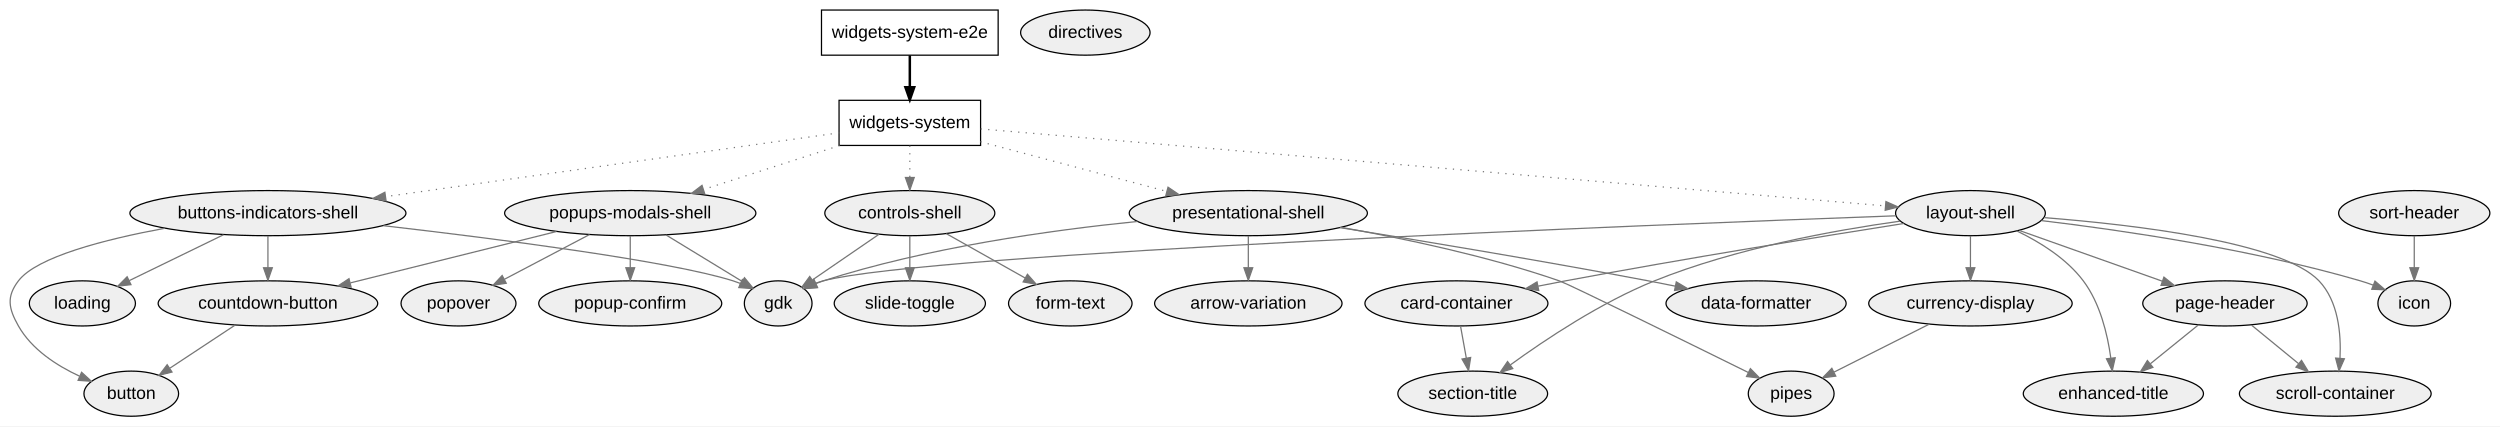
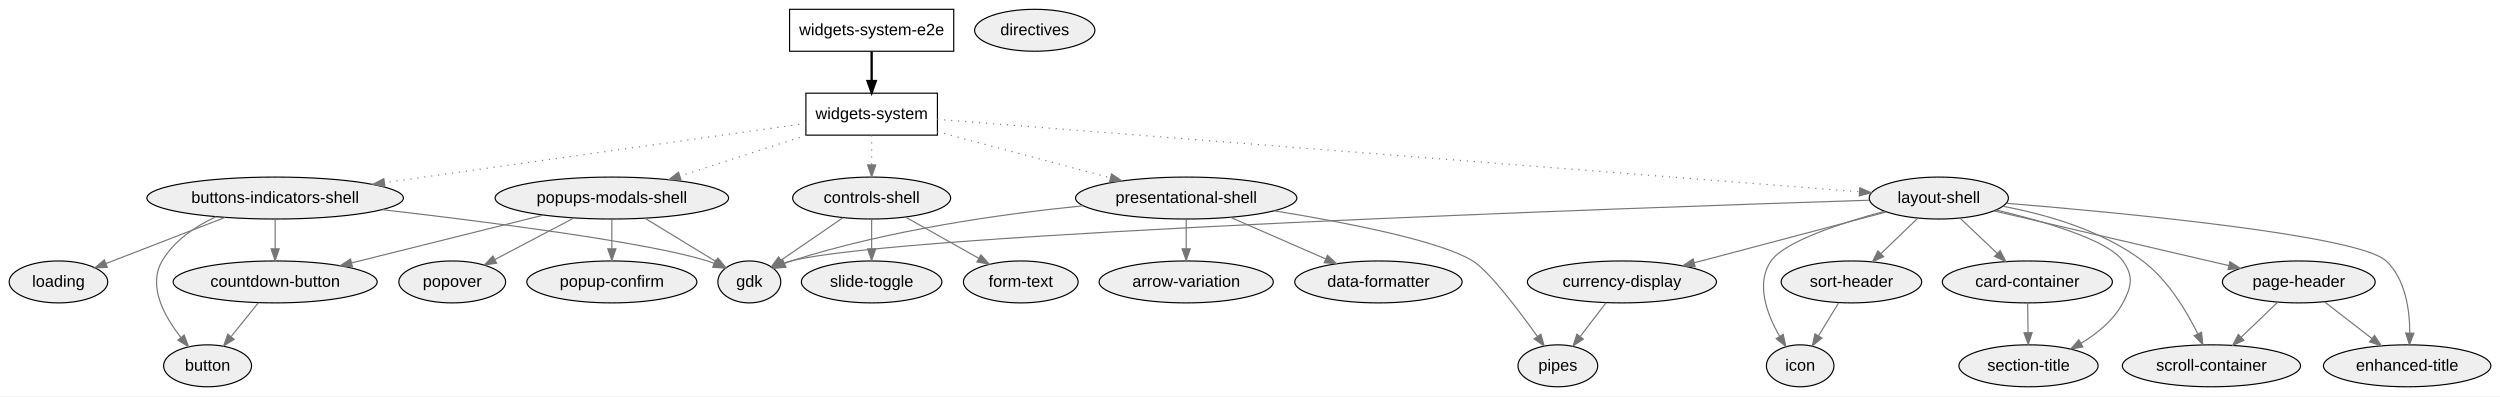
- <svg xmlns="http://www.w3.org/2000/svg" width="1994pt" height="340pt" viewBox="0.00 0.00 1994.10 339.98">
+ <svg xmlns="http://www.w3.org/2000/svg" width="2146pt" height="340pt" viewBox="0.00 0.00 2145.83 339.98">
  <g id="graph0" class="graph" transform="scale(1 1) rotate(0) translate(7.992 331.992)">
-     <polygon fill="#ffffff" stroke="transparent" points="-7.992,7.992 -7.992,-331.992 1986.111,-331.992 1986.111,7.992 -7.992,7.992" />
+     <polygon fill="#ffffff" stroke="transparent" points="-7.992,7.992 -7.992,-331.992 2137.835,-331.992 2137.835,7.992 -7.992,7.992" />
    <g id="node1" class="node">
-       <ellipse fill="#efefef" stroke="#000000" cx="987.716" cy="-90" rx="74.75" ry="18" />
-       <text text-anchor="middle" x="987.716" y="-85.8" font-family="Arial" font-size="14.00" fill="#000000">arrow-variation</text>
+       <ellipse fill="#efefef" stroke="#000000" cx="1010.164" cy="-90" rx="74.75" ry="18" />
+       <text text-anchor="middle" x="1010.164" y="-85.8" font-family="Arial" font-size="14.00" fill="#000000">arrow-variation</text>
    </g>
    <g id="node2" class="node">
-       <ellipse fill="#efefef" stroke="#000000" cx="96.716" cy="-18" rx="37.754" ry="18" />
-       <text text-anchor="middle" x="96.716" y="-13.8" font-family="Arial" font-size="14.00" fill="#000000">button</text>
+       <ellipse fill="#efefef" stroke="#000000" cx="170.164" cy="-18" rx="37.754" ry="18" />
+       <text text-anchor="middle" x="170.164" y="-13.8" font-family="Arial" font-size="14.00" fill="#000000">button</text>
    </g>
    <g id="node3" class="node">
-       <ellipse fill="#efefef" stroke="#000000" cx="205.716" cy="-162" rx="110.101" ry="18" />
-       <text text-anchor="middle" x="205.716" y="-157.8" font-family="Arial" font-size="14.00" fill="#000000">buttons-indicators-shell</text>
+       <ellipse fill="#efefef" stroke="#000000" cx="228.164" cy="-162" rx="110.101" ry="18" />
+       <text text-anchor="middle" x="228.164" y="-157.8" font-family="Arial" font-size="14.00" fill="#000000">buttons-indicators-shell</text>
    </g>
    <g id="edge2" class="edge">
-       <path fill="none" stroke="#757575" d="M123.403,-149.927C75.328,-141.006 21.314,-127.087 6.716,-108 -3.004,-95.291 -1.167,-85.923 6.716,-72 17.266,-53.366 37.096,-40.461 55.462,-31.951" />
-       <polygon fill="#757575" stroke="#757575" points="57.077,-35.066 64.876,-27.895 54.307,-28.638 57.077,-35.066" />
+       <path fill="none" stroke="#757575" d="M177.436,-146.011C159.58,-137.666 141.419,-125.447 131.164,-108 118.686,-86.772 132.747,-60.81 147.348,-42.235" />
+       <polygon fill="#757575" stroke="#757575" points="150.069,-44.437 153.781,-34.514 144.691,-39.956 150.069,-44.437" />
    </g>
    <g id="node4" class="node">
-       <ellipse fill="#efefef" stroke="#000000" cx="612.716" cy="-90" rx="27" ry="18" />
-       <text text-anchor="middle" x="612.716" y="-85.8" font-family="Arial" font-size="14.00" fill="#000000">gdk</text>
+       <ellipse fill="#efefef" stroke="#000000" cx="635.164" cy="-90" rx="27" ry="18" />
+       <text text-anchor="middle" x="635.164" y="-85.8" font-family="Arial" font-size="14.00" fill="#000000">gdk</text>
    </g>
    <g id="edge1" class="edge">
-       <path fill="none" stroke="#757575" d="M297.842,-151.989C390.372,-141.325 526.258,-123.835 576.716,-108 578.616,-107.404 580.539,-106.717 582.457,-105.968" />
-       <polygon fill="#757575" stroke="#757575" points="584.125,-109.058 591.866,-101.824 581.303,-102.651 584.125,-109.058" />
+       <path fill="none" stroke="#757575" d="M320.29,-151.989C412.82,-141.325 548.706,-123.835 599.164,-108 601.064,-107.404 602.987,-106.717 604.905,-105.968" />
+       <polygon fill="#757575" stroke="#757575" points="606.572,-109.058 614.314,-101.824 603.751,-102.651 606.572,-109.058" />
    </g>
    <g id="node5" class="node">
-       <ellipse fill="#efefef" stroke="#000000" cx="205.716" cy="-90" rx="87.571" ry="18" />
-       <text text-anchor="middle" x="205.716" y="-85.8" font-family="Arial" font-size="14.00" fill="#000000">countdown-button</text>
+       <ellipse fill="#efefef" stroke="#000000" cx="228.164" cy="-90" rx="87.571" ry="18" />
+       <text text-anchor="middle" x="228.164" y="-85.8" font-family="Arial" font-size="14.00" fill="#000000">countdown-button</text>
    </g>
    <g id="edge3" class="edge">
-       <path fill="none" stroke="#757575" d="M205.716,-143.831C205.716,-136.131 205.716,-126.974 205.716,-118.417" />
-       <polygon fill="#757575" stroke="#757575" points="209.216,-118.413 205.716,-108.413 202.216,-118.413 209.216,-118.413" />
+       <path fill="none" stroke="#757575" d="M228.164,-143.831C228.164,-136.131 228.164,-126.974 228.164,-118.417" />
+       <polygon fill="#757575" stroke="#757575" points="231.664,-118.413 228.164,-108.413 224.664,-118.413 231.664,-118.413" />
    </g>
    <g id="node6" class="node">
-       <ellipse fill="#efefef" stroke="#000000" cx="57.716" cy="-90" rx="42.328" ry="18" />
-       <text text-anchor="middle" x="57.716" y="-85.8" font-family="Arial" font-size="14.00" fill="#000000">loading</text>
+       <ellipse fill="#efefef" stroke="#000000" cx="42.164" cy="-90" rx="42.328" ry="18" />
+       <text text-anchor="middle" x="42.164" y="-85.8" font-family="Arial" font-size="14.00" fill="#000000">loading</text>
    </g>
    <g id="edge4" class="edge">
-       <path fill="none" stroke="#757575" d="M170.266,-144.754C147.568,-133.712 118.155,-119.403 95.09,-108.182" />
-       <polygon fill="#757575" stroke="#757575" points="96.476,-104.964 85.953,-103.737 93.414,-111.259 96.476,-104.964" />
+       <path fill="none" stroke="#757575" d="M185.024,-145.301C154.23,-133.381 113.081,-117.452 82.856,-105.752" />
+       <polygon fill="#757575" stroke="#757575" points="84.043,-102.458 73.453,-102.112 81.516,-108.986 84.043,-102.458" />
    </g>
    <g id="edge9" class="edge">
-       <path fill="none" stroke="#757575" d="M179.608,-72.754C163.984,-62.434 144.042,-49.261 127.633,-38.422" />
-       <polygon fill="#757575" stroke="#757575" points="129.204,-35.265 118.931,-32.674 125.346,-41.106 129.204,-35.265" />
+       <path fill="none" stroke="#757575" d="M213.827,-72.202C206.769,-63.442 198.14,-52.729 190.422,-43.148" />
+       <polygon fill="#757575" stroke="#757575" points="192.935,-40.689 183.936,-35.097 187.484,-45.081 192.935,-40.689" />
    </g>
    <g id="node7" class="node">
-       <ellipse fill="#efefef" stroke="#000000" cx="1153.716" cy="-90" rx="72.986" ry="18" />
-       <text text-anchor="middle" x="1153.716" y="-85.8" font-family="Arial" font-size="14.00" fill="#000000">card-container</text>
+       <ellipse fill="#efefef" stroke="#000000" cx="1732.164" cy="-90" rx="72.986" ry="18" />
+       <text text-anchor="middle" x="1732.164" y="-85.8" font-family="Arial" font-size="14.00" fill="#000000">card-container</text>
    </g>
    <g id="node8" class="node">
-       <ellipse fill="#efefef" stroke="#000000" cx="1166.716" cy="-18" rx="59.722" ry="18" />
-       <text text-anchor="middle" x="1166.716" y="-13.8" font-family="Arial" font-size="14.00" fill="#000000">section-title</text>
+       <ellipse fill="#efefef" stroke="#000000" cx="1733.164" cy="-18" rx="59.722" ry="18" />
+       <text text-anchor="middle" x="1733.164" y="-13.8" font-family="Arial" font-size="14.00" fill="#000000">section-title</text>
    </g>
    <g id="edge5" class="edge">
-       <path fill="none" stroke="#757575" d="M1156.996,-71.831C1158.387,-64.131 1160.04,-54.974 1161.585,-46.417" />
-       <polygon fill="#757575" stroke="#757575" points="1165.059,-46.876 1163.391,-36.413 1158.17,-45.632 1165.059,-46.876" />
+       <path fill="none" stroke="#757575" d="M1732.416,-71.831C1732.523,-64.131 1732.65,-54.974 1732.769,-46.417" />
+       <polygon fill="#757575" stroke="#757575" points="1736.269,-46.461 1732.908,-36.413 1729.269,-46.364 1736.269,-46.461" />
    </g>
    <g id="node9" class="node">
-       <ellipse fill="#efefef" stroke="#000000" cx="717.716" cy="-162" rx="67.811" ry="18" />
-       <text text-anchor="middle" x="717.716" y="-157.8" font-family="Arial" font-size="14.00" fill="#000000">controls-shell</text>
+       <ellipse fill="#efefef" stroke="#000000" cx="740.164" cy="-162" rx="67.811" ry="18" />
+       <text text-anchor="middle" x="740.164" y="-157.8" font-family="Arial" font-size="14.00" fill="#000000">controls-shell</text>
    </g>
    <g id="edge6" class="edge">
-       <path fill="none" stroke="#757575" d="M693.098,-145.119C677.244,-134.248 656.61,-120.099 640.217,-108.858" />
-       <polygon fill="#757575" stroke="#757575" points="641.831,-105.721 631.604,-102.952 637.872,-111.494 641.831,-105.721" />
+       <path fill="none" stroke="#757575" d="M715.546,-145.119C699.691,-134.248 679.058,-120.099 662.665,-108.858" />
+       <polygon fill="#757575" stroke="#757575" points="664.279,-105.721 654.052,-102.952 660.32,-111.494 664.279,-105.721" />
    </g>
    <g id="node10" class="node">
-       <ellipse fill="#efefef" stroke="#000000" cx="717.716" cy="-90" rx="60.304" ry="18" />
-       <text text-anchor="middle" x="717.716" y="-85.8" font-family="Arial" font-size="14.00" fill="#000000">slide-toggle</text>
+       <ellipse fill="#efefef" stroke="#000000" cx="740.164" cy="-90" rx="60.304" ry="18" />
+       <text text-anchor="middle" x="740.164" y="-85.8" font-family="Arial" font-size="14.00" fill="#000000">slide-toggle</text>
    </g>
    <g id="edge7" class="edge">
-       <path fill="none" stroke="#757575" d="M717.716,-143.831C717.716,-136.131 717.716,-126.974 717.716,-118.417" />
-       <polygon fill="#757575" stroke="#757575" points="721.216,-118.413 717.716,-108.413 714.216,-118.413 721.216,-118.413" />
+       <path fill="none" stroke="#757575" d="M740.164,-143.831C740.164,-136.131 740.164,-126.974 740.164,-118.417" />
+       <polygon fill="#757575" stroke="#757575" points="743.664,-118.413 740.164,-108.413 736.664,-118.413 743.664,-118.413" />
    </g>
    <g id="node11" class="node">
-       <ellipse fill="#efefef" stroke="#000000" cx="845.716" cy="-90" rx="49.251" ry="18" />
-       <text text-anchor="middle" x="845.716" y="-85.8" font-family="Arial" font-size="14.00" fill="#000000">form-text</text>
+       <ellipse fill="#efefef" stroke="#000000" cx="868.164" cy="-90" rx="49.251" ry="18" />
+       <text text-anchor="middle" x="868.164" y="-85.8" font-family="Arial" font-size="14.00" fill="#000000">form-text</text>
    </g>
    <g id="edge8" class="edge">
-       <path fill="none" stroke="#757575" d="M746.761,-145.662C765.439,-135.156 789.846,-121.427 809.746,-110.233" />
-       <polygon fill="#757575" stroke="#757575" points="811.536,-113.242 818.536,-105.289 808.105,-107.141 811.536,-113.242" />
+       <path fill="none" stroke="#757575" d="M769.209,-145.662C787.886,-135.156 812.293,-121.427 832.194,-110.233" />
+       <polygon fill="#757575" stroke="#757575" points="833.984,-113.242 840.984,-105.289 830.552,-107.141 833.984,-113.242" />
    </g>
    <g id="node12" class="node">
-       <ellipse fill="#efefef" stroke="#000000" cx="1563.716" cy="-90" rx="81.138" ry="18" />
-       <text text-anchor="middle" x="1563.716" y="-85.8" font-family="Arial" font-size="14.00" fill="#000000">currency-display</text>
+       <ellipse fill="#efefef" stroke="#000000" cx="1384.164" cy="-90" rx="81.138" ry="18" />
+       <text text-anchor="middle" x="1384.164" y="-85.8" font-family="Arial" font-size="14.00" fill="#000000">currency-display</text>
    </g>
    <g id="node13" class="node">
-       <ellipse fill="#efefef" stroke="#000000" cx="1420.716" cy="-18" rx="34.226" ry="18" />
-       <text text-anchor="middle" x="1420.716" y="-13.8" font-family="Arial" font-size="14.00" fill="#000000">pipes</text>
+       <ellipse fill="#efefef" stroke="#000000" cx="1329.164" cy="-18" rx="34.226" ry="18" />
+       <text text-anchor="middle" x="1329.164" y="-13.8" font-family="Arial" font-size="14.00" fill="#000000">pipes</text>
    </g>
    <g id="edge10" class="edge">
-       <path fill="none" stroke="#757575" d="M1530.909,-73.482C1508.152,-62.024 1477.913,-46.798 1454.869,-35.196" />
-       <polygon fill="#757575" stroke="#757575" points="1456.298,-31.997 1445.792,-30.626 1453.15,-38.249 1456.298,-31.997" />
+       <path fill="none" stroke="#757575" d="M1370.568,-72.202C1363.876,-63.442 1355.693,-52.729 1348.374,-43.148" />
+       <polygon fill="#757575" stroke="#757575" points="1351.076,-40.919 1342.224,-35.097 1345.513,-45.169 1351.076,-40.919" />
    </g>
    <g id="node14" class="node">
-       <ellipse fill="#efefef" stroke="#000000" cx="1392.716" cy="-90" rx="71.838" ry="18" />
-       <text text-anchor="middle" x="1392.716" y="-85.8" font-family="Arial" font-size="14.00" fill="#000000">data-formatter</text>
+       <ellipse fill="#efefef" stroke="#000000" cx="1175.164" cy="-90" rx="71.838" ry="18" />
+       <text text-anchor="middle" x="1175.164" y="-85.8" font-family="Arial" font-size="14.00" fill="#000000">data-formatter</text>
    </g>
    <g id="node15" class="node">
-       <ellipse fill="#efefef" stroke="#000000" cx="857.716" cy="-306" rx="51.623" ry="18" />
-       <text text-anchor="middle" x="857.716" y="-301.8" font-family="Arial" font-size="14.00" fill="#000000">directives</text>
+       <ellipse fill="#efefef" stroke="#000000" cx="880.164" cy="-306" rx="51.623" ry="18" />
+       <text text-anchor="middle" x="880.164" y="-301.8" font-family="Arial" font-size="14.00" fill="#000000">directives</text>
    </g>
    <g id="node16" class="node">
-       <ellipse fill="#efefef" stroke="#000000" cx="1677.716" cy="-18" rx="71.859" ry="18" />
-       <text text-anchor="middle" x="1677.716" y="-13.8" font-family="Arial" font-size="14.00" fill="#000000">enhanced-title</text>
+       <ellipse fill="#efefef" stroke="#000000" cx="2058.164" cy="-18" rx="71.859" ry="18" />
+       <text text-anchor="middle" x="2058.164" y="-13.8" font-family="Arial" font-size="14.00" fill="#000000">enhanced-title</text>
    </g>
    <g id="node17" class="node">
-       <ellipse fill="#efefef" stroke="#000000" cx="1917.716" cy="-90" rx="28.991" ry="18" />
-       <text text-anchor="middle" x="1917.716" y="-85.8" font-family="Arial" font-size="14.00" fill="#000000">icon</text>
+       <ellipse fill="#efefef" stroke="#000000" cx="1537.164" cy="-18" rx="28.991" ry="18" />
+       <text text-anchor="middle" x="1537.164" y="-13.8" font-family="Arial" font-size="14.00" fill="#000000">icon</text>
    </g>
    <g id="node18" class="node">
-       <ellipse fill="#efefef" stroke="#000000" cx="1563.716" cy="-162" rx="59.724" ry="18" />
-       <text text-anchor="middle" x="1563.716" y="-157.8" font-family="Arial" font-size="14.00" fill="#000000">layout-shell</text>
+       <ellipse fill="#efefef" stroke="#000000" cx="1656.164" cy="-162" rx="59.724" ry="18" />
+       <text text-anchor="middle" x="1656.164" y="-157.8" font-family="Arial" font-size="14.00" fill="#000000">layout-shell</text>
    </g>
    <g id="edge11" class="edge">
-       <path fill="none" stroke="#757575" d="M1504.22,-159.88C1314.415,-152.924 730.913,-129.98 648.716,-108 646.741,-107.472 644.748,-106.83 642.766,-106.106" />
-       <polygon fill="#757575" stroke="#757575" points="643.66,-102.681 633.09,-101.963 640.905,-109.117 643.66,-102.681" />
+       <path fill="none" stroke="#757575" d="M1596.355,-160.138C1396.637,-153.723 760.298,-131.636 671.164,-108 669.188,-107.476 667.194,-106.837 665.211,-106.116" />
+       <polygon fill="#757575" stroke="#757575" points="666.104,-102.691 655.533,-101.979 663.353,-109.128 666.104,-102.691" />
    </g>
    <g id="edge12" class="edge">
-       <path fill="none" stroke="#757575" d="M1510.451,-153.737C1446.33,-143.642 1335.443,-125.711 1240.716,-108 1233.628,-106.675 1226.227,-105.233 1218.865,-103.762" />
-       <polygon fill="#757575" stroke="#757575" points="1219.377,-100.295 1208.881,-101.746 1217.991,-107.156 1219.377,-100.295" />
+       <path fill="none" stroke="#757575" d="M1674.561,-144.571C1684.106,-135.529 1695.922,-124.334 1706.364,-114.442" />
+       <polygon fill="#757575" stroke="#757575" points="1708.82,-116.937 1713.672,-107.518 1704.006,-111.855 1708.82,-116.937" />
    </g>
    <g id="edge18" class="edge">
-       <path fill="none" stroke="#757575" d="M1507.531,-155.598C1455.358,-148.353 1376.243,-134.02 1311.716,-108 1269.133,-90.829 1224.97,-61.467 1196.745,-40.965" />
-       <polygon fill="#757575" stroke="#757575" points="1198.645,-38.018 1188.516,-34.911 1194.497,-43.656 1198.645,-38.018" />
+       <path fill="none" stroke="#757575" d="M1705.645,-151.666C1746.995,-141.907 1801.223,-126.098 1814.164,-108 1823.47,-94.985 1821.714,-86.107 1814.164,-72 1806.239,-57.192 1792.261,-45.743 1778.123,-37.277" />
+       <polygon fill="#757575" stroke="#757575" points="1779.792,-34.2 1769.353,-32.388 1776.383,-40.314 1779.792,-34.2" />
    </g>
    <g id="edge13" class="edge">
-       <path fill="none" stroke="#757575" d="M1563.716,-143.831C1563.716,-136.131 1563.716,-126.974 1563.716,-118.417" />
-       <polygon fill="#757575" stroke="#757575" points="1567.216,-118.413 1563.716,-108.413 1560.216,-118.413 1567.216,-118.413" />
+       <path fill="none" stroke="#757575" d="M1610.943,-150.03C1565.907,-138.109 1496.43,-119.718 1446.243,-106.433" />
+       <polygon fill="#757575" stroke="#757575" points="1447.039,-103.023 1436.476,-103.847 1445.247,-109.79 1447.039,-103.023" />
    </g>
    <g id="edge14" class="edge">
-       <path fill="none" stroke="#757575" d="M1600.885,-147.699C1619.275,-138.854 1640.342,-125.758 1653.716,-108 1667.115,-90.208 1673.043,-65.509 1675.661,-46.485" />
-       <polygon fill="#757575" stroke="#757575" points="1679.166,-46.641 1676.827,-36.308 1672.212,-45.845 1679.166,-46.641" />
+       <path fill="none" stroke="#757575" d="M1714.535,-157.493C1816.122,-149.114 2016.878,-129.979 2040.164,-108 2056.665,-92.424 2060.378,-66.327 2060.424,-46.235" />
+       <polygon fill="#757575" stroke="#757575" points="2063.918,-45.98 2060.146,-36.079 2056.921,-46.171 2063.918,-45.98" />
    </g>
    <g id="edge15" class="edge">
-       <path fill="none" stroke="#757575" d="M1620.482,-156.025C1683.499,-148.502 1787.79,-133.39 1874.716,-108 1878.081,-107.017 1881.538,-105.852 1884.959,-104.594" />
-       <polygon fill="#757575" stroke="#757575" points="1886.38,-107.796 1894.404,-100.877 1883.817,-101.282 1886.38,-107.796" />
+       <path fill="none" stroke="#757575" d="M1609.528,-150.662C1572.001,-140.484 1523.684,-124.624 1512.164,-108 1498.767,-88.669 1508.574,-62.355 1519.592,-43.175" />
+       <polygon fill="#757575" stroke="#757575" points="1522.575,-45.007 1524.831,-34.655 1516.612,-41.34 1522.575,-45.007" />
    </g>
    <g id="node19" class="node">
-       <ellipse fill="#efefef" stroke="#000000" cx="1766.716" cy="-90" rx="65.562" ry="18" />
-       <text text-anchor="middle" x="1766.716" y="-85.8" font-family="Arial" font-size="14.00" fill="#000000">page-header</text>
+       <ellipse fill="#efefef" stroke="#000000" cx="1965.164" cy="-90" rx="65.562" ry="18" />
+       <text text-anchor="middle" x="1965.164" y="-85.8" font-family="Arial" font-size="14.00" fill="#000000">page-header</text>
    </g>
    <g id="edge16" class="edge">
-       <path fill="none" stroke="#757575" d="M1602.856,-148.118C1635.293,-136.613 1681.601,-120.189 1716.719,-107.733" />
-       <polygon fill="#757575" stroke="#757575" points="1718.052,-110.974 1726.306,-104.332 1715.711,-104.377 1718.052,-110.974" />
+       <path fill="none" stroke="#757575" d="M1703.768,-150.908C1757.859,-138.304 1846.237,-117.711 1905.043,-104.009" />
+       <polygon fill="#757575" stroke="#757575" points="1905.995,-107.381 1914.94,-101.703 1904.407,-100.563 1905.995,-107.381" />
    </g>
    <g id="node20" class="node">
-       <ellipse fill="#efefef" stroke="#000000" cx="1854.716" cy="-18" rx="76.477" ry="18" />
-       <text text-anchor="middle" x="1854.716" y="-13.8" font-family="Arial" font-size="14.00" fill="#000000">scroll-container</text>
+       <ellipse fill="#efefef" stroke="#000000" cx="1890.164" cy="-18" rx="76.477" ry="18" />
+       <text text-anchor="middle" x="1890.164" y="-13.8" font-family="Arial" font-size="14.00" fill="#000000">scroll-container</text>
    </g>
    <g id="edge17" class="edge">
-       <path fill="none" stroke="#757575" d="M1622.556,-158.411C1695.062,-152.707 1812.295,-138.88 1841.716,-108 1857.131,-91.82 1859.474,-66.014 1858.487,-46.176" />
-       <polygon fill="#757575" stroke="#757575" points="1861.971,-45.84 1857.689,-36.149 1854.993,-46.395 1861.971,-45.84" />
+       <path fill="none" stroke="#757575" d="M1711.482,-154.894C1748.334,-147.908 1796.226,-134.281 1831.164,-108 1852.592,-91.882 1868.537,-65.55 1878.412,-45.522" />
+       <polygon fill="#757575" stroke="#757575" points="1881.676,-46.807 1882.77,-36.269 1875.343,-43.825 1881.676,-46.807" />
+     </g>
+     <g id="node21" class="node">
+       <ellipse fill="#efefef" stroke="#000000" cx="1581.164" cy="-90" rx="60.306" ry="18" />
+       <text text-anchor="middle" x="1581.164" y="-85.8" font-family="Arial" font-size="14.00" fill="#000000">sort-header</text>
    </g>
    <g id="edge19" class="edge">
-       <path fill="none" stroke="#757575" d="M1745.624,-72.937C1734.155,-63.658 1719.785,-52.034 1707.222,-41.87" />
-       <polygon fill="#757575" stroke="#757575" points="1709.25,-39.009 1699.275,-35.441 1704.848,-44.451 1709.25,-39.009" />
+       <path fill="none" stroke="#757575" d="M1638.008,-144.571C1628.52,-135.462 1616.755,-124.168 1606.395,-114.222" />
+       <polygon fill="#757575" stroke="#757575" points="1608.79,-111.669 1599.152,-107.269 1603.942,-116.719 1608.79,-111.669" />
    </g>
    <g id="edge20" class="edge">
-       <path fill="none" stroke="#757575" d="M1788.018,-72.571C1799.285,-63.353 1813.285,-51.898 1825.545,-41.867" />
-       <polygon fill="#757575" stroke="#757575" points="1827.782,-44.559 1833.305,-35.518 1823.349,-39.142 1827.782,-44.559" />
-     </g>
-     <g id="node21" class="node">
-       <ellipse fill="#efefef" stroke="#000000" cx="357.716" cy="-90" rx="45.843" ry="18" />
-       <text text-anchor="middle" x="357.716" y="-85.8" font-family="Arial" font-size="14.00" fill="#000000">popover</text>
+       <path fill="none" stroke="#757575" d="M1987.203,-72.937C1999.391,-63.501 2014.714,-51.639 2027.998,-41.354" />
+       <polygon fill="#757575" stroke="#757575" points="2030.195,-44.079 2035.96,-35.19 2025.91,-38.544 2030.195,-44.079" />
+     </g>
+     <g id="edge21" class="edge">
+       <path fill="none" stroke="#757575" d="M1947.008,-72.571C1937.681,-63.616 1926.154,-52.551 1915.924,-42.73" />
+       <polygon fill="#757575" stroke="#757575" points="1918.05,-39.919 1908.412,-35.518 1913.202,-44.968 1918.05,-39.919" />
+     </g>
+     <g id="edge30" class="edge">
+       <path fill="none" stroke="#757575" d="M1570.287,-72.202C1565.042,-63.619 1558.651,-53.161 1552.888,-43.73" />
+       <polygon fill="#757575" stroke="#757575" points="1555.813,-41.805 1547.612,-35.097 1549.84,-45.455 1555.813,-41.805" />
    </g>
    <g id="node22" class="node">
-       <ellipse fill="#efefef" stroke="#000000" cx="494.716" cy="-90" rx="72.986" ry="18" />
-       <text text-anchor="middle" x="494.716" y="-85.8" font-family="Arial" font-size="14.00" fill="#000000">popup-confirm</text>
+       <ellipse fill="#efefef" stroke="#000000" cx="380.164" cy="-90" rx="45.843" ry="18" />
+       <text text-anchor="middle" x="380.164" y="-85.8" font-family="Arial" font-size="14.00" fill="#000000">popover</text>
    </g>
    <g id="node23" class="node">
-       <ellipse fill="#efefef" stroke="#000000" cx="494.716" cy="-162" rx="100.213" ry="18" />
-       <text text-anchor="middle" x="494.716" y="-157.8" font-family="Arial" font-size="14.00" fill="#000000">popups-modals-shell</text>
-     </g>
-     <g id="edge21" class="edge">
-       <path fill="none" stroke="#757575" d="M523.28,-144.571C541.686,-133.34 565.533,-118.79 583.973,-107.538" />
-       <polygon fill="#757575" stroke="#757575" points="585.831,-110.505 592.544,-102.308 582.185,-104.529 585.831,-110.505" />
+       <ellipse fill="#efefef" stroke="#000000" cx="517.164" cy="-90" rx="72.986" ry="18" />
+       <text text-anchor="middle" x="517.164" y="-85.8" font-family="Arial" font-size="14.00" fill="#000000">popup-confirm</text>
+     </g>
+     <g id="node24" class="node">
+       <ellipse fill="#efefef" stroke="#000000" cx="517.164" cy="-162" rx="100.213" ry="18" />
+       <text text-anchor="middle" x="517.164" y="-157.8" font-family="Arial" font-size="14.00" fill="#000000">popups-modals-shell</text>
    </g>
    <g id="edge22" class="edge">
-       <path fill="none" stroke="#757575" d="M435.884,-147.343C388.174,-135.457 320.964,-118.712 271.484,-106.385" />
-       <polygon fill="#757575" stroke="#757575" points="272.071,-102.924 261.522,-103.903 270.379,-109.717 272.071,-102.924" />
+       <path fill="none" stroke="#757575" d="M545.728,-144.571C564.134,-133.34 587.981,-118.79 606.421,-107.538" />
+       <polygon fill="#757575" stroke="#757575" points="608.279,-110.505 614.992,-102.308 604.633,-104.529 608.279,-110.505" />
    </g>
    <g id="edge23" class="edge">
-       <path fill="none" stroke="#757575" d="M462.249,-144.937C441.847,-134.215 415.483,-120.359 394.336,-109.245" />
-       <polygon fill="#757575" stroke="#757575" points="395.807,-106.065 385.327,-104.511 392.55,-112.261 395.807,-106.065" />
+       <path fill="none" stroke="#757575" d="M458.332,-147.343C410.622,-135.457 343.412,-118.712 293.932,-106.385" />
+       <polygon fill="#757575" stroke="#757575" points="294.519,-102.924 283.969,-103.903 292.827,-109.717 294.519,-102.924" />
    </g>
    <g id="edge24" class="edge">
-       <path fill="none" stroke="#757575" d="M494.716,-143.831C494.716,-136.131 494.716,-126.974 494.716,-118.417" />
-       <polygon fill="#757575" stroke="#757575" points="498.216,-118.413 494.716,-108.413 491.216,-118.413 498.216,-118.413" />
-     </g>
-     <g id="node24" class="node">
-       <ellipse fill="#efefef" stroke="#000000" cx="987.716" cy="-162" rx="94.99" ry="18" />
-       <text text-anchor="middle" x="987.716" y="-157.8" font-family="Arial" font-size="14.00" fill="#000000">presentational-shell</text>
+       <path fill="none" stroke="#757575" d="M484.697,-144.937C464.294,-134.215 437.93,-120.359 416.784,-109.245" />
+       <polygon fill="#757575" stroke="#757575" points="418.255,-106.065 407.774,-104.511 414.998,-112.261 418.255,-106.065" />
+     </g>
+     <g id="edge25" class="edge">
+       <path fill="none" stroke="#757575" d="M517.164,-143.831C517.164,-136.131 517.164,-126.974 517.164,-118.417" />
+       <polygon fill="#757575" stroke="#757575" points="520.664,-118.413 517.164,-108.413 513.664,-118.413 520.664,-118.413" />
+     </g>
+     <g id="node25" class="node">
+       <ellipse fill="#efefef" stroke="#000000" cx="1010.164" cy="-162" rx="94.99" ry="18" />
+       <text text-anchor="middle" x="1010.164" y="-157.8" font-family="Arial" font-size="14.00" fill="#000000">presentational-shell</text>
+     </g>
+     <g id="edge27" class="edge">
+       <path fill="none" stroke="#757575" d="M1010.164,-143.831C1010.164,-136.131 1010.164,-126.974 1010.164,-118.417" />
+       <polygon fill="#757575" stroke="#757575" points="1013.664,-118.413 1010.164,-108.413 1006.664,-118.413 1013.664,-118.413" />
    </g>
    <g id="edge26" class="edge">
-       <path fill="none" stroke="#757575" d="M987.716,-143.831C987.716,-136.131 987.716,-126.974 987.716,-118.417" />
-       <polygon fill="#757575" stroke="#757575" points="991.216,-118.413 987.716,-108.413 984.216,-118.413 991.216,-118.413" />
-     </g>
-     <g id="edge25" class="edge">
-       <path fill="none" stroke="#757575" d="M899.263,-155.361C829.832,-148.385 731.416,-134.565 648.716,-108 646.82,-107.391 644.9,-106.694 642.985,-105.937" />
-       <polygon fill="#757575" stroke="#757575" points="644.143,-102.623 633.582,-101.774 641.309,-109.023 644.143,-102.623" />
+       <path fill="none" stroke="#757575" d="M921.71,-155.361C852.28,-148.385 753.863,-134.565 671.164,-108 669.268,-107.391 667.348,-106.694 665.432,-105.937" />
+       <polygon fill="#757575" stroke="#757575" points="666.591,-102.623 656.03,-101.774 663.756,-109.023 666.591,-102.623" />
+     </g>
+     <g id="edge29" class="edge">
+       <path fill="none" stroke="#757575" d="M1085.579,-151.044C1146.994,-141.108 1227.973,-125.389 1256.164,-108 1269.813,-99.581 1294.772,-66.745 1311.662,-43.168" />
+       <polygon fill="#757575" stroke="#757575" points="1314.551,-45.144 1317.483,-34.963 1308.842,-41.093 1314.551,-45.144" />
    </g>
    <g id="edge28" class="edge">
-       <path fill="none" stroke="#757575" d="M1061.684,-150.656C1111.661,-141.842 1178.676,-127.767 1235.716,-108 1243.46,-105.316 1335.227,-60.202 1386.532,-34.89" />
-       <polygon fill="#757575" stroke="#757575" points="1388.193,-37.974 1395.611,-30.409 1385.095,-31.697 1388.193,-37.974" />
-     </g>
-     <g id="edge27" class="edge">
-       <path fill="none" stroke="#757575" d="M1060.709,-150.467C1125.459,-140.04 1222.55,-123.926 1306.716,-108 1313.723,-106.674 1321.039,-105.232 1328.317,-103.761" />
-       <polygon fill="#757575" stroke="#757575" points="1329.089,-107.176 1338.186,-101.745 1327.688,-100.317 1329.089,-107.176" />
-     </g>
-     <g id="node25" class="node">
-       <ellipse fill="#efefef" stroke="#000000" cx="1917.716" cy="-162" rx="60.306" ry="18" />
-       <text text-anchor="middle" x="1917.716" y="-157.8" font-family="Arial" font-size="14.00" fill="#000000">sort-header</text>
-     </g>
-     <g id="edge29" class="edge">
-       <path fill="none" stroke="#757575" d="M1917.716,-143.831C1917.716,-136.131 1917.716,-126.974 1917.716,-118.417" />
-       <polygon fill="#757575" stroke="#757575" points="1921.216,-118.413 1917.716,-108.413 1914.216,-118.413 1921.216,-118.413" />
+       <path fill="none" stroke="#757575" d="M1048.018,-145.482C1072.422,-134.833 1104.285,-120.929 1130.009,-109.704" />
+       <polygon fill="#757575" stroke="#757575" points="1131.418,-112.908 1139.183,-105.701 1128.618,-106.492 1131.418,-112.908" />
    </g>
    <g id="node26" class="node">
-       <polygon fill="none" stroke="#000000" points="774.163,-252 661.269,-252 661.269,-216 774.163,-216 774.163,-252" />
-       <text text-anchor="middle" x="717.716" y="-229.8" font-family="Arial" font-size="14.00" fill="#000000">widgets-system</text>
-     </g>
-     <g id="edge30" class="edge">
-       <path fill="none" stroke="#757575" stroke-dasharray="1,5" d="M661.458,-226.089C574.26,-213.827 405.509,-190.096 299.619,-175.205" />
-       <polygon fill="#757575" stroke="#757575" points="299.962,-171.719 289.572,-173.792 298.987,-178.651 299.962,-171.719" />
+       <polygon fill="none" stroke="#000000" points="796.611,-252 683.717,-252 683.717,-216 796.611,-216 796.611,-252" />
+       <text text-anchor="middle" x="740.164" y="-229.8" font-family="Arial" font-size="14.00" fill="#000000">widgets-system</text>
    </g>
    <g id="edge31" class="edge">
-       <path fill="none" stroke="#757575" stroke-dasharray="1,5" d="M717.716,-215.831C717.716,-208.131 717.716,-198.974 717.716,-190.417" />
-       <polygon fill="#757575" stroke="#757575" points="721.216,-190.413 717.716,-180.413 714.216,-190.413 721.216,-190.413" />
+       <path fill="none" stroke="#757575" stroke-dasharray="1,5" d="M683.906,-226.089C596.708,-213.827 427.957,-190.096 322.066,-175.205" />
+       <polygon fill="#757575" stroke="#757575" points="322.41,-171.719 312.02,-173.792 321.435,-178.651 322.41,-171.719" />
    </g>
    <g id="edge32" class="edge">
-       <path fill="none" stroke="#757575" stroke-dasharray="1,5" d="M774.208,-229.192C924.362,-216.413 1332.98,-181.637 1495.613,-167.796" />
-       <polygon fill="#757575" stroke="#757575" points="1496.297,-171.25 1505.964,-166.915 1495.703,-164.276 1496.297,-171.25" />
+       <path fill="none" stroke="#757575" stroke-dasharray="1,5" d="M740.164,-215.831C740.164,-208.131 740.164,-198.974 740.164,-190.417" />
+       <polygon fill="#757575" stroke="#757575" points="743.664,-190.413 740.164,-180.413 736.664,-190.413 743.664,-190.413" />
    </g>
    <g id="edge33" class="edge">
-       <path fill="none" stroke="#757575" stroke-dasharray="1,5" d="M661.731,-215.924C628.617,-205.233 586.732,-191.709 553.192,-180.88" />
-       <polygon fill="#757575" stroke="#757575" points="554.111,-177.499 543.52,-177.757 551.961,-184.161 554.111,-177.499" />
+       <path fill="none" stroke="#757575" stroke-dasharray="1,5" d="M796.428,-229.577C956.527,-216.993 1414.226,-181.017 1588.062,-167.353" />
+       <polygon fill="#757575" stroke="#757575" points="1588.413,-170.836 1598.108,-166.563 1587.864,-163.858 1588.413,-170.836" />
    </g>
    <g id="edge34" class="edge">
-       <path fill="none" stroke="#757575" stroke-dasharray="1,5" d="M773.988,-218.994C817.327,-207.437 877.306,-191.443 922.697,-179.338" />
-       <polygon fill="#757575" stroke="#757575" points="923.68,-182.699 932.441,-176.74 921.876,-175.935 923.68,-182.699" />
+       <path fill="none" stroke="#757575" stroke-dasharray="1,5" d="M684.179,-215.924C651.065,-205.233 609.18,-191.709 575.64,-180.88" />
+       <polygon fill="#757575" stroke="#757575" points="576.559,-177.499 565.967,-177.757 574.408,-184.161 576.559,-177.499" />
+     </g>
+     <g id="edge35" class="edge">
+       <path fill="none" stroke="#757575" stroke-dasharray="1,5" d="M796.436,-218.994C839.775,-207.437 899.754,-191.443 945.145,-179.338" />
+       <polygon fill="#757575" stroke="#757575" points="946.128,-182.699 954.888,-176.74 944.324,-175.935 946.128,-182.699" />
    </g>
    <g id="node27" class="node">
-       <polygon fill="none" stroke="#000000" points="788.171,-324 647.261,-324 647.261,-288 788.171,-288 788.171,-324" />
-       <text text-anchor="middle" x="717.716" y="-301.8" font-family="Arial" font-size="14.00" fill="#000000">widgets-system-e2e</text>
-     </g>
-     <g id="edge35" class="edge">
-       <path fill="none" stroke="#000000" stroke-width="2" d="M717.716,-287.831C717.716,-280.131 717.716,-270.974 717.716,-262.417" />
-       <polygon fill="#000000" stroke="#000000" stroke-width="2" points="721.216,-262.413 717.716,-252.413 714.216,-262.413 721.216,-262.413" />
+       <polygon fill="none" stroke="#000000" points="810.619,-324 669.709,-324 669.709,-288 810.619,-288 810.619,-324" />
+       <text text-anchor="middle" x="740.164" y="-301.8" font-family="Arial" font-size="14.00" fill="#000000">widgets-system-e2e</text>
+     </g>
+     <g id="edge36" class="edge">
+       <path fill="none" stroke="#000000" stroke-width="2" d="M740.164,-287.831C740.164,-280.131 740.164,-270.974 740.164,-262.417" />
+       <polygon fill="#000000" stroke="#000000" stroke-width="2" points="743.664,-262.413 740.164,-252.413 736.664,-262.413 743.664,-262.413" />
    </g>
  </g>
</svg>
